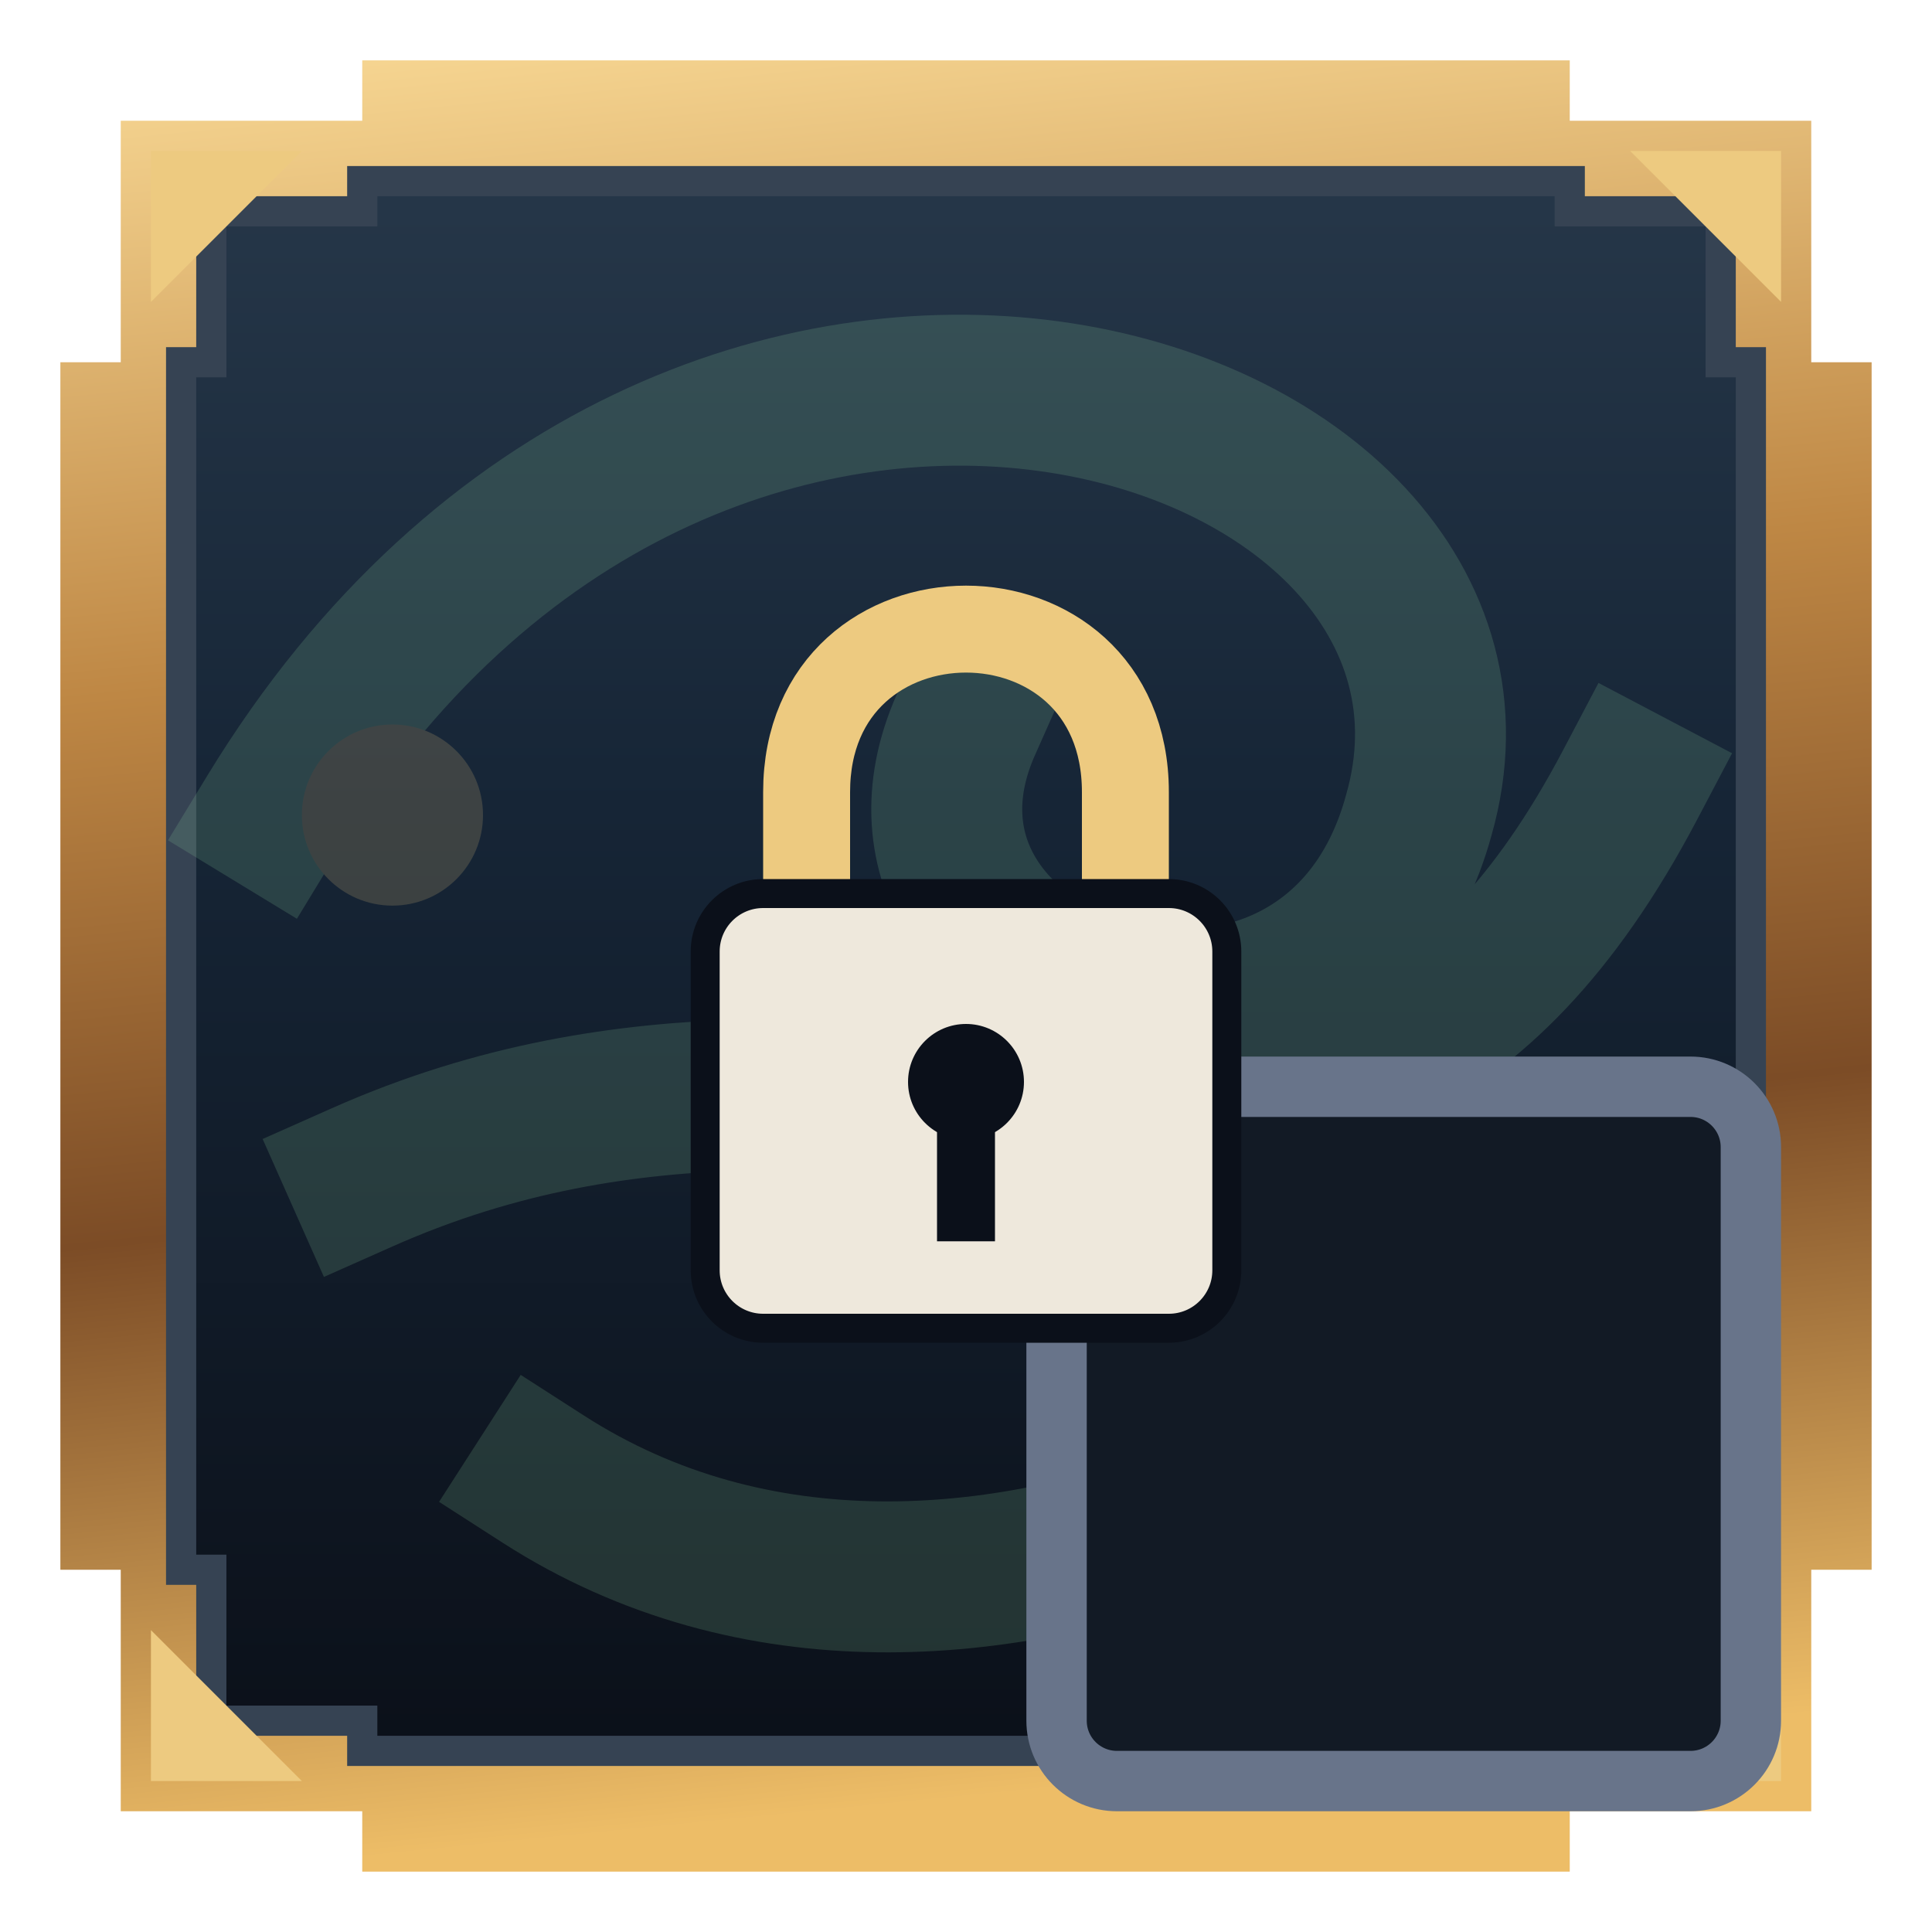
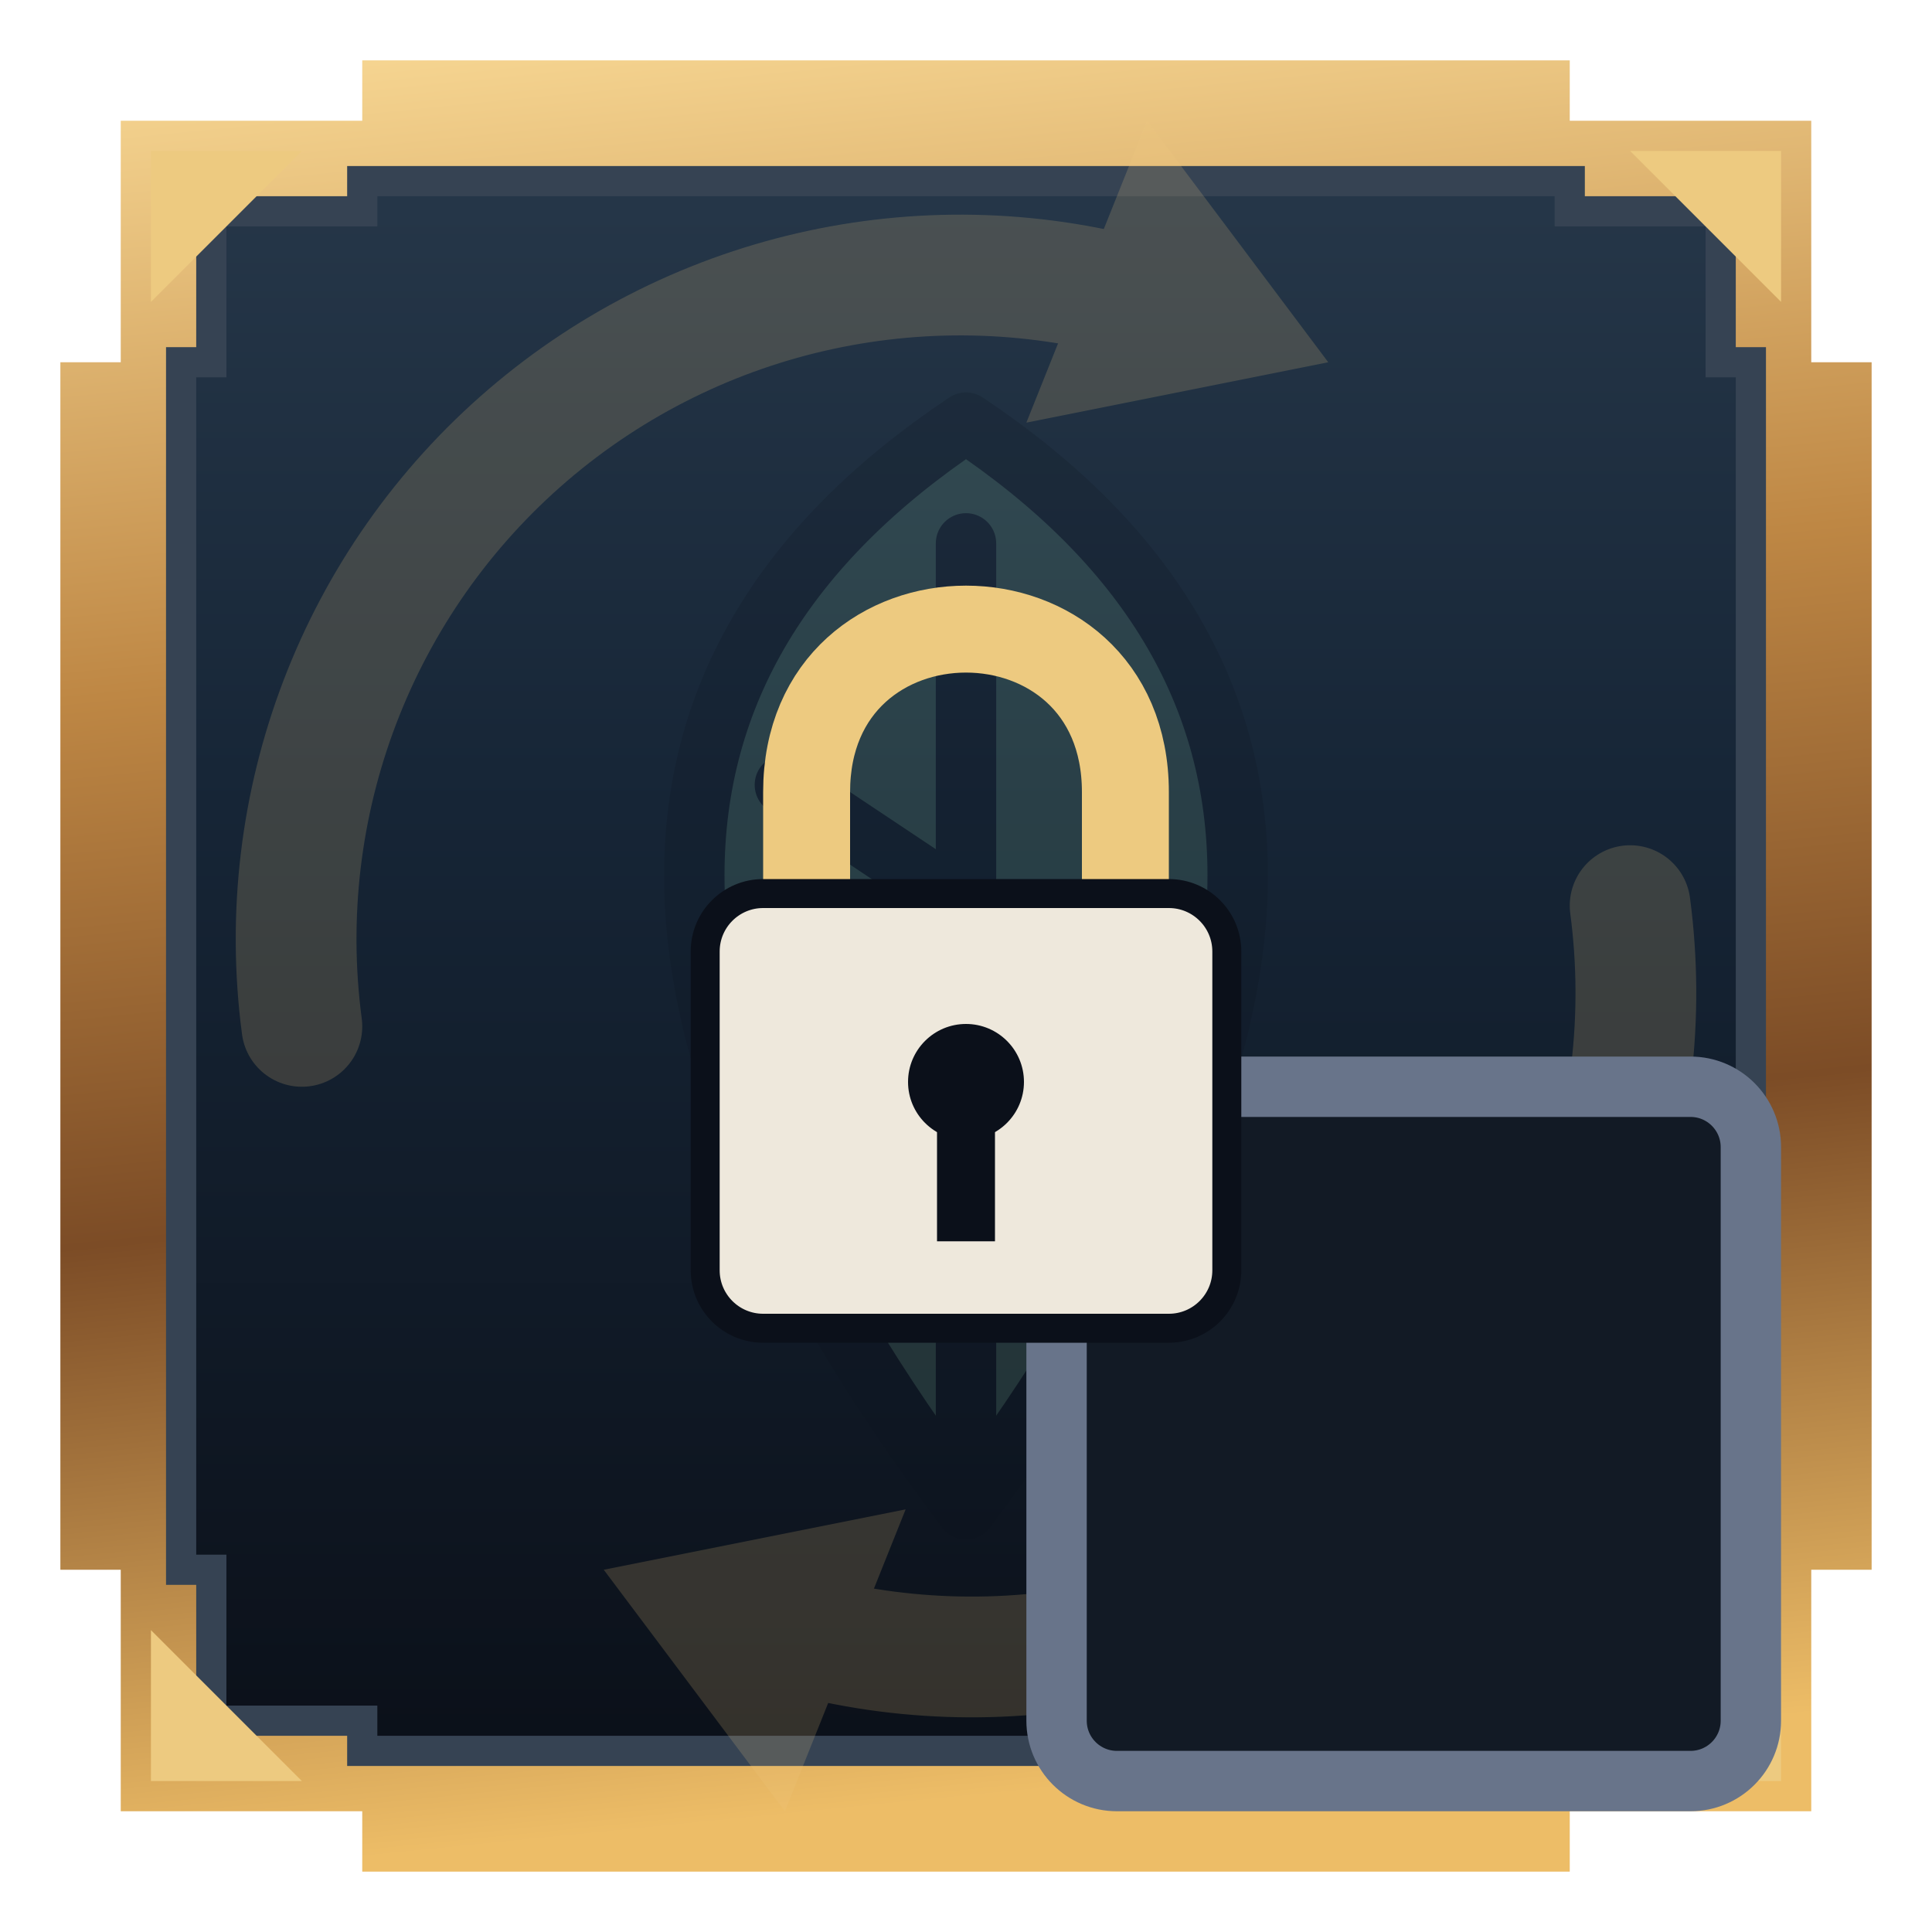
<svg xmlns="http://www.w3.org/2000/svg" width="64" height="64" viewBox="0 0 64 64">
  <defs>
    <linearGradient id="jutsu-konoha_senpuu_locked-metal" x1="0" y1="0" x2="0.1" y2="1">
      <stop stop-color="#f8d894" />
      <stop offset=".35" stop-color="#be8744" />
      <stop offset=".65" stop-color="#7c4c26" />
      <stop offset="1" stop-color="#edbd67" />
    </linearGradient>
    <linearGradient id="jutsu-konoha_senpuu_locked-night" x1="0" y1="0" x2="0" y2="1">
      <stop stop-color="#263749" />
      <stop offset=".4" stop-color="#162536" />
      <stop offset="1" stop-color="#0b1019" />
    </linearGradient>
-     <linearGradient id="jutsu-konoha_senpuu_locked-steel" x1="0" y1="0" x2="0" y2="1">
-       <stop stop-color="#657489" />
-       <stop offset=".5" stop-color="#2e3b4e" />
-       <stop offset="1" stop-color="#151b29" />
-     </linearGradient>
-     <linearGradient id="jutsu-konoha_senpuu_locked-ember" x1="0" y1="0" x2="0" y2="1">
-       <stop stop-color="#ffc47d" />
-       <stop offset=".45" stop-color="#ef8c36" />
-       <stop offset="1" stop-color="#a84426" />
-     </linearGradient>
-     <linearGradient id="jutsu-konoha_senpuu_locked-scarlet" x1="0" y1="0" x2="0" y2="1">
-       <stop stop-color="#fb8273" />
-       <stop offset="1" stop-color="#8e2834" />
-     </linearGradient>
-     <linearGradient id="jutsu-konoha_senpuu_locked-chroma" x1="0" y1="0" x2="0" y2="1">
-       <stop stop-color="#90e8ff" />
-       <stop offset="1" stop-color="#2264bc" />
-     </linearGradient>
  </defs>
  <path d="M12 2 H52 V4 H60 V12 H62 V52 H60 V60 H52 V62 H12 V60 H4 V52 H2 V12 H4 V4 H12Z" fill="url(#jutsu-konoha_senpuu_locked-metal)" stroke="none" stroke-width="1" stroke-linejoin="miter" stroke-linecap="square" />
  <path d="M12 6 H52 V7 H57 V12 H58 V52 H57 V57 H52 V58 H12 V57 H7 V52 H6 V12 H7 V7 H12Z" fill="url(#jutsu-konoha_senpuu_locked-night)" stroke="none" stroke-width="1" stroke-linejoin="miter" stroke-linecap="square" />
  <path d="M12 6 H52 V7 H57 V12 H58 V52 H57 V57 H52 V58 H12 V57 H7 V52 H6 V12 H7 V7 H12Z" fill="none" stroke="#364353" stroke-width="1" stroke-linejoin="miter" stroke-linecap="square" />
  <polygon points="5,5 10,5 5,10" fill="#edca80" stroke="none" stroke-width="1" stroke-linejoin="miter" />
  <polygon points="59,5 54,5 59,10" fill="#edca80" stroke="none" stroke-width="1" stroke-linejoin="miter" />
  <polygon points="5,59 10,59 5,54" fill="#edca80" stroke="none" stroke-width="1" stroke-linejoin="miter" />
  <polygon points="59,59 54,59 59,54" fill="#edca80" stroke="none" stroke-width="1" stroke-linejoin="miter" />
  <g opacity=".18">
-     <path d="M9 27 C23 4 51 13 47 27 C44 38 28 33 32 24 M12 39 C30 31 44 45 54 26 M18 49 C32 58 51 46 53 40" fill="none" stroke="#8ccf9b" stroke-width="5" stroke-linejoin="miter" stroke-linecap="square" />
-     <circle cx="13" cy="27" r="3" fill="#edca80" stroke="none" stroke-width="1" />
+     <path d="M32 14 Q50 26 32 50 Q14 26 32 14Z" fill="#80b693" stroke="#0b101a" stroke-width="2" stroke-linejoin="round" />
+     <path d="M32 18 V48 M32 30 L26 26 M32 38 L38 34" fill="none" stroke="#0b101a" stroke-width="2" stroke-linecap="round" stroke-linejoin="round" />
+     <path d="M10 34 A22 22 0 0 1 38 10" fill="none" stroke="#edca80" stroke-width="4" stroke-linecap="round" stroke-linejoin="round" />
+     <polygon points="38,4 44,12 34,14" fill="#edca80" />
+     <path d="M54 30 A22 22 0 0 1 26 54" fill="none" stroke="#edca80" stroke-width="4" stroke-linecap="round" stroke-linejoin="round" />
+     <polygon points="26,60 20,52 30,50" fill="#edca80" />
  </g>
  <rect x="35" y="36" width="23" height="23" rx="2" fill="#121a25" stroke="#68748a" stroke-width="2" />
  <g transform="translate(32 32) scale(.48) translate(-32 -32)">
    <path d="M21 29 V20 C21 5 43 5 43 20 V29" fill="none" stroke="#edca80" stroke-width="6" stroke-linejoin="miter" stroke-linecap="square" />
    <rect x="14" y="27" width="36" height="30" rx="4" fill="#eee8dc" stroke="#0b101a" stroke-width="2" />
    <circle cx="32" cy="40" r="4" fill="#0b101a" stroke="none" stroke-width="1" />
    <rect x="30" y="43" width="4" height="8" rx="0" fill="#0b101a" stroke="none" stroke-width="1" />
  </g>
</svg>
